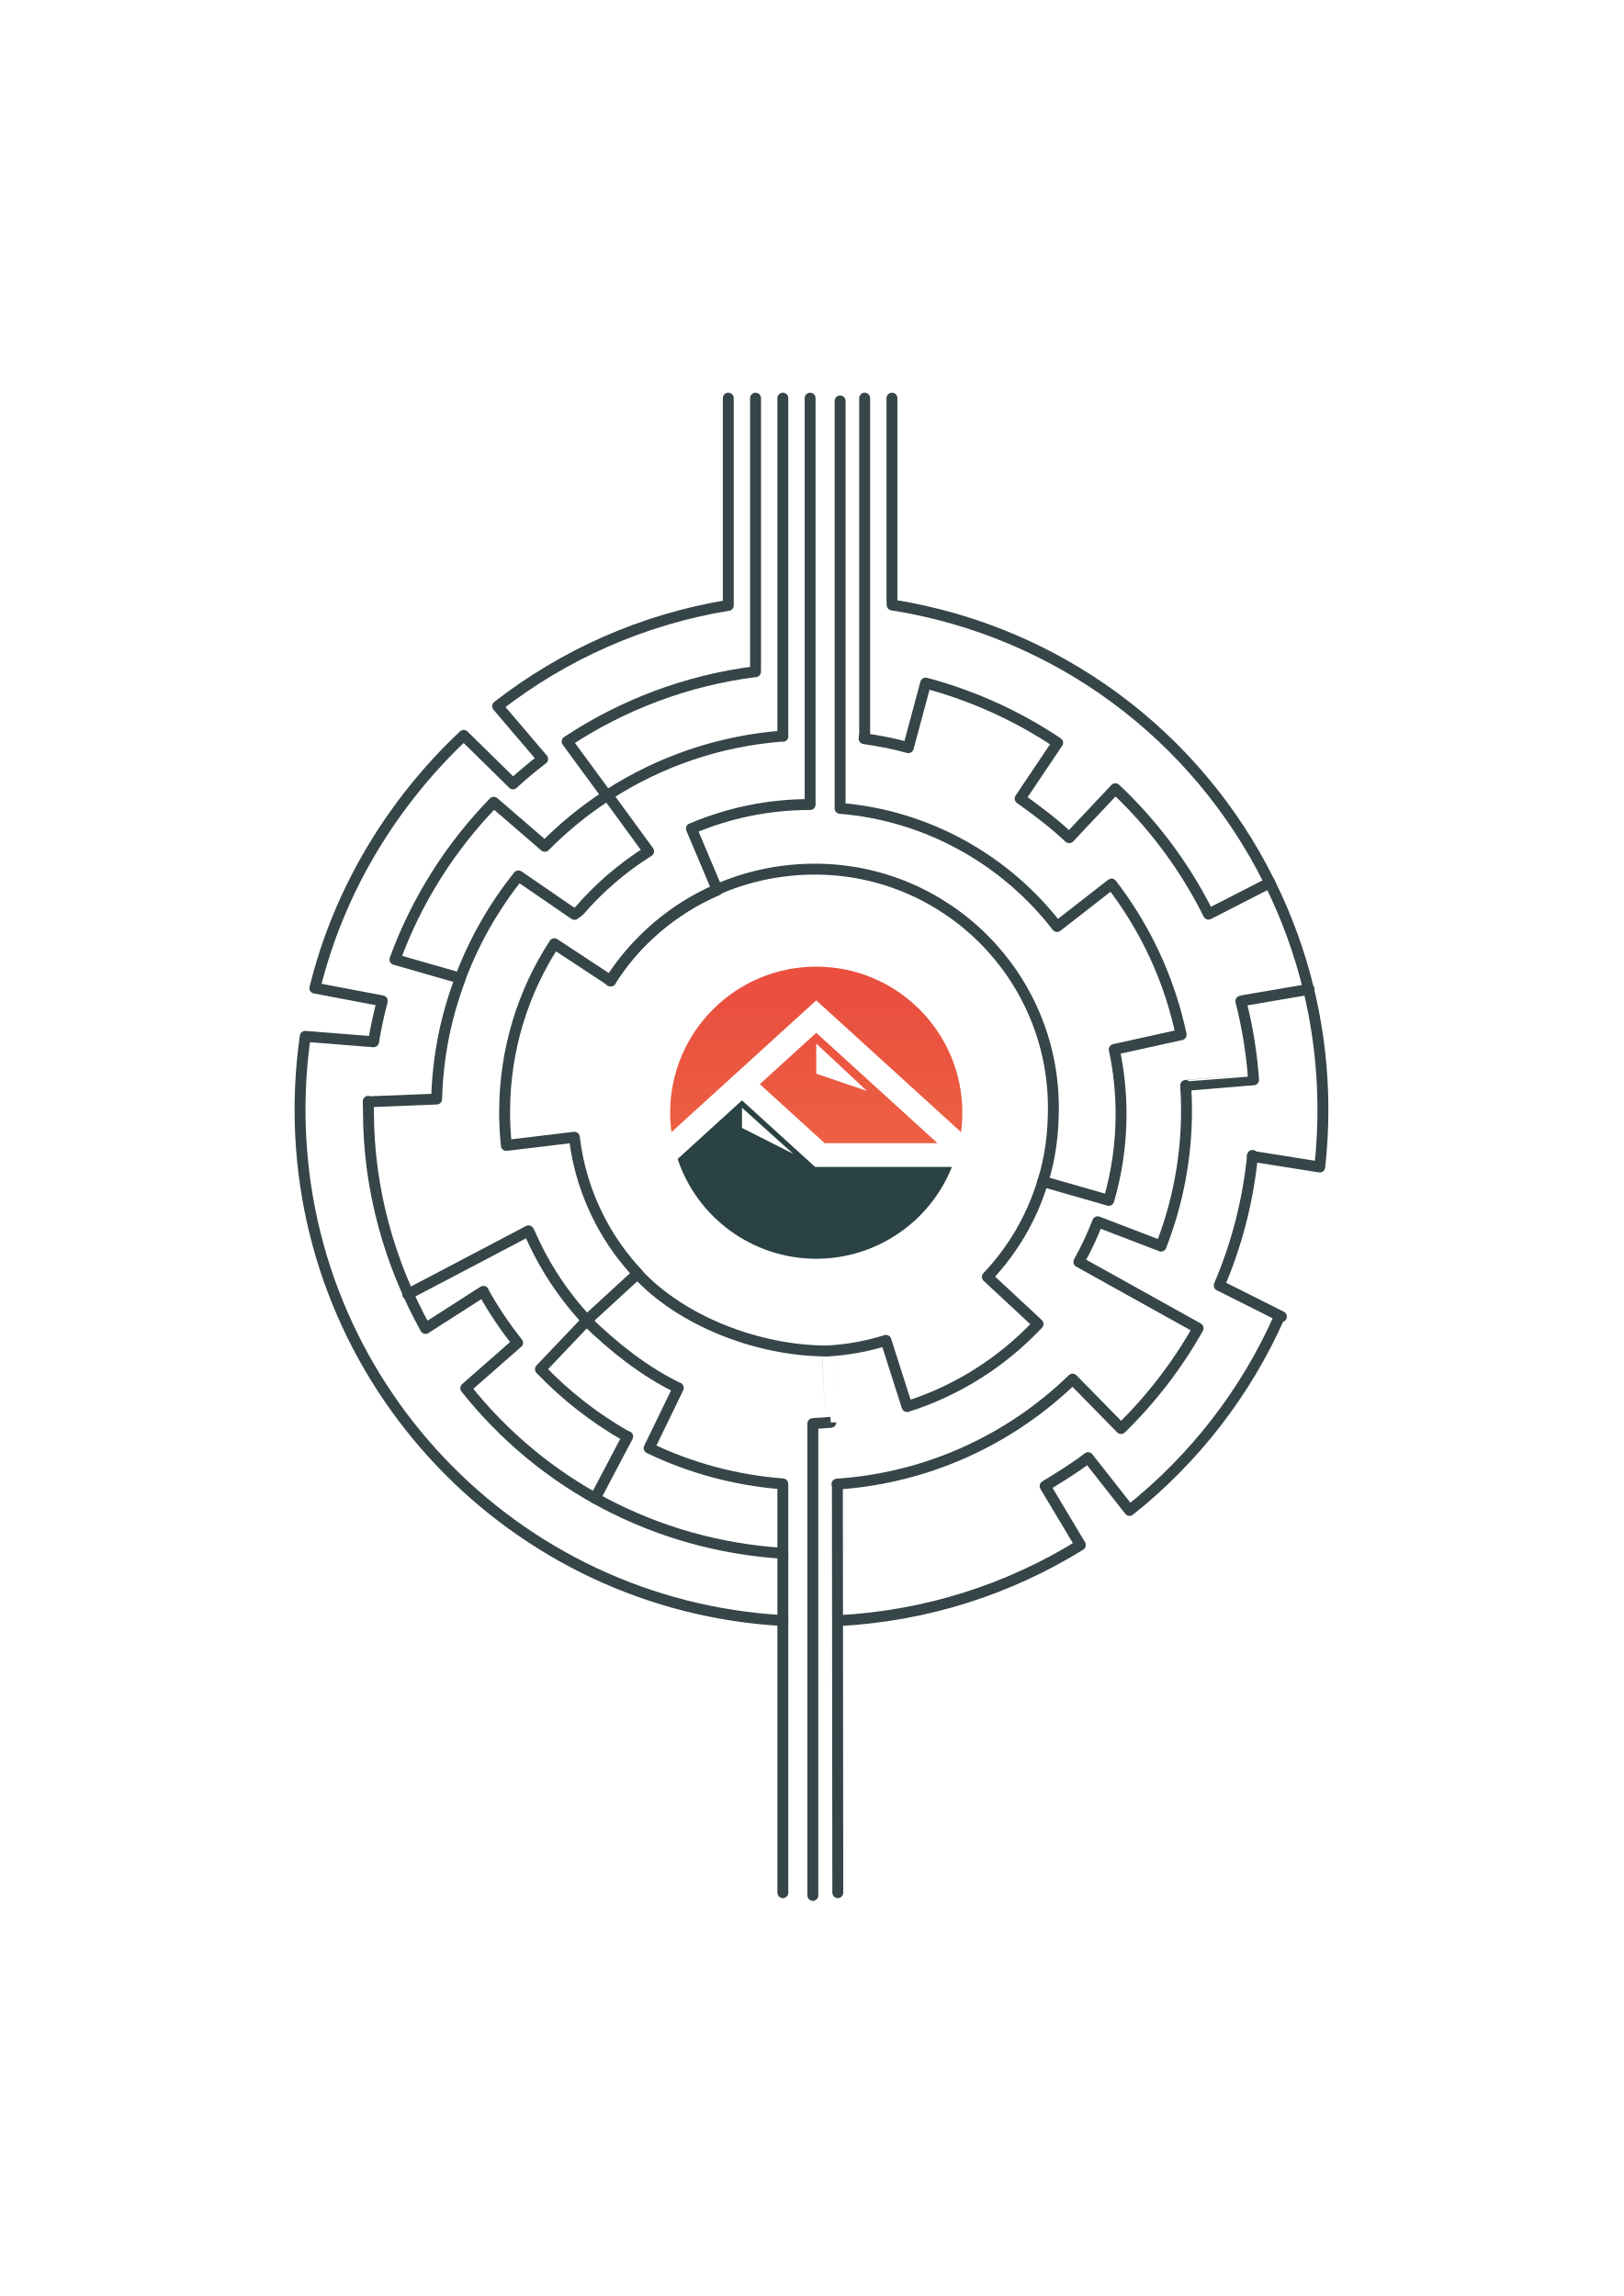
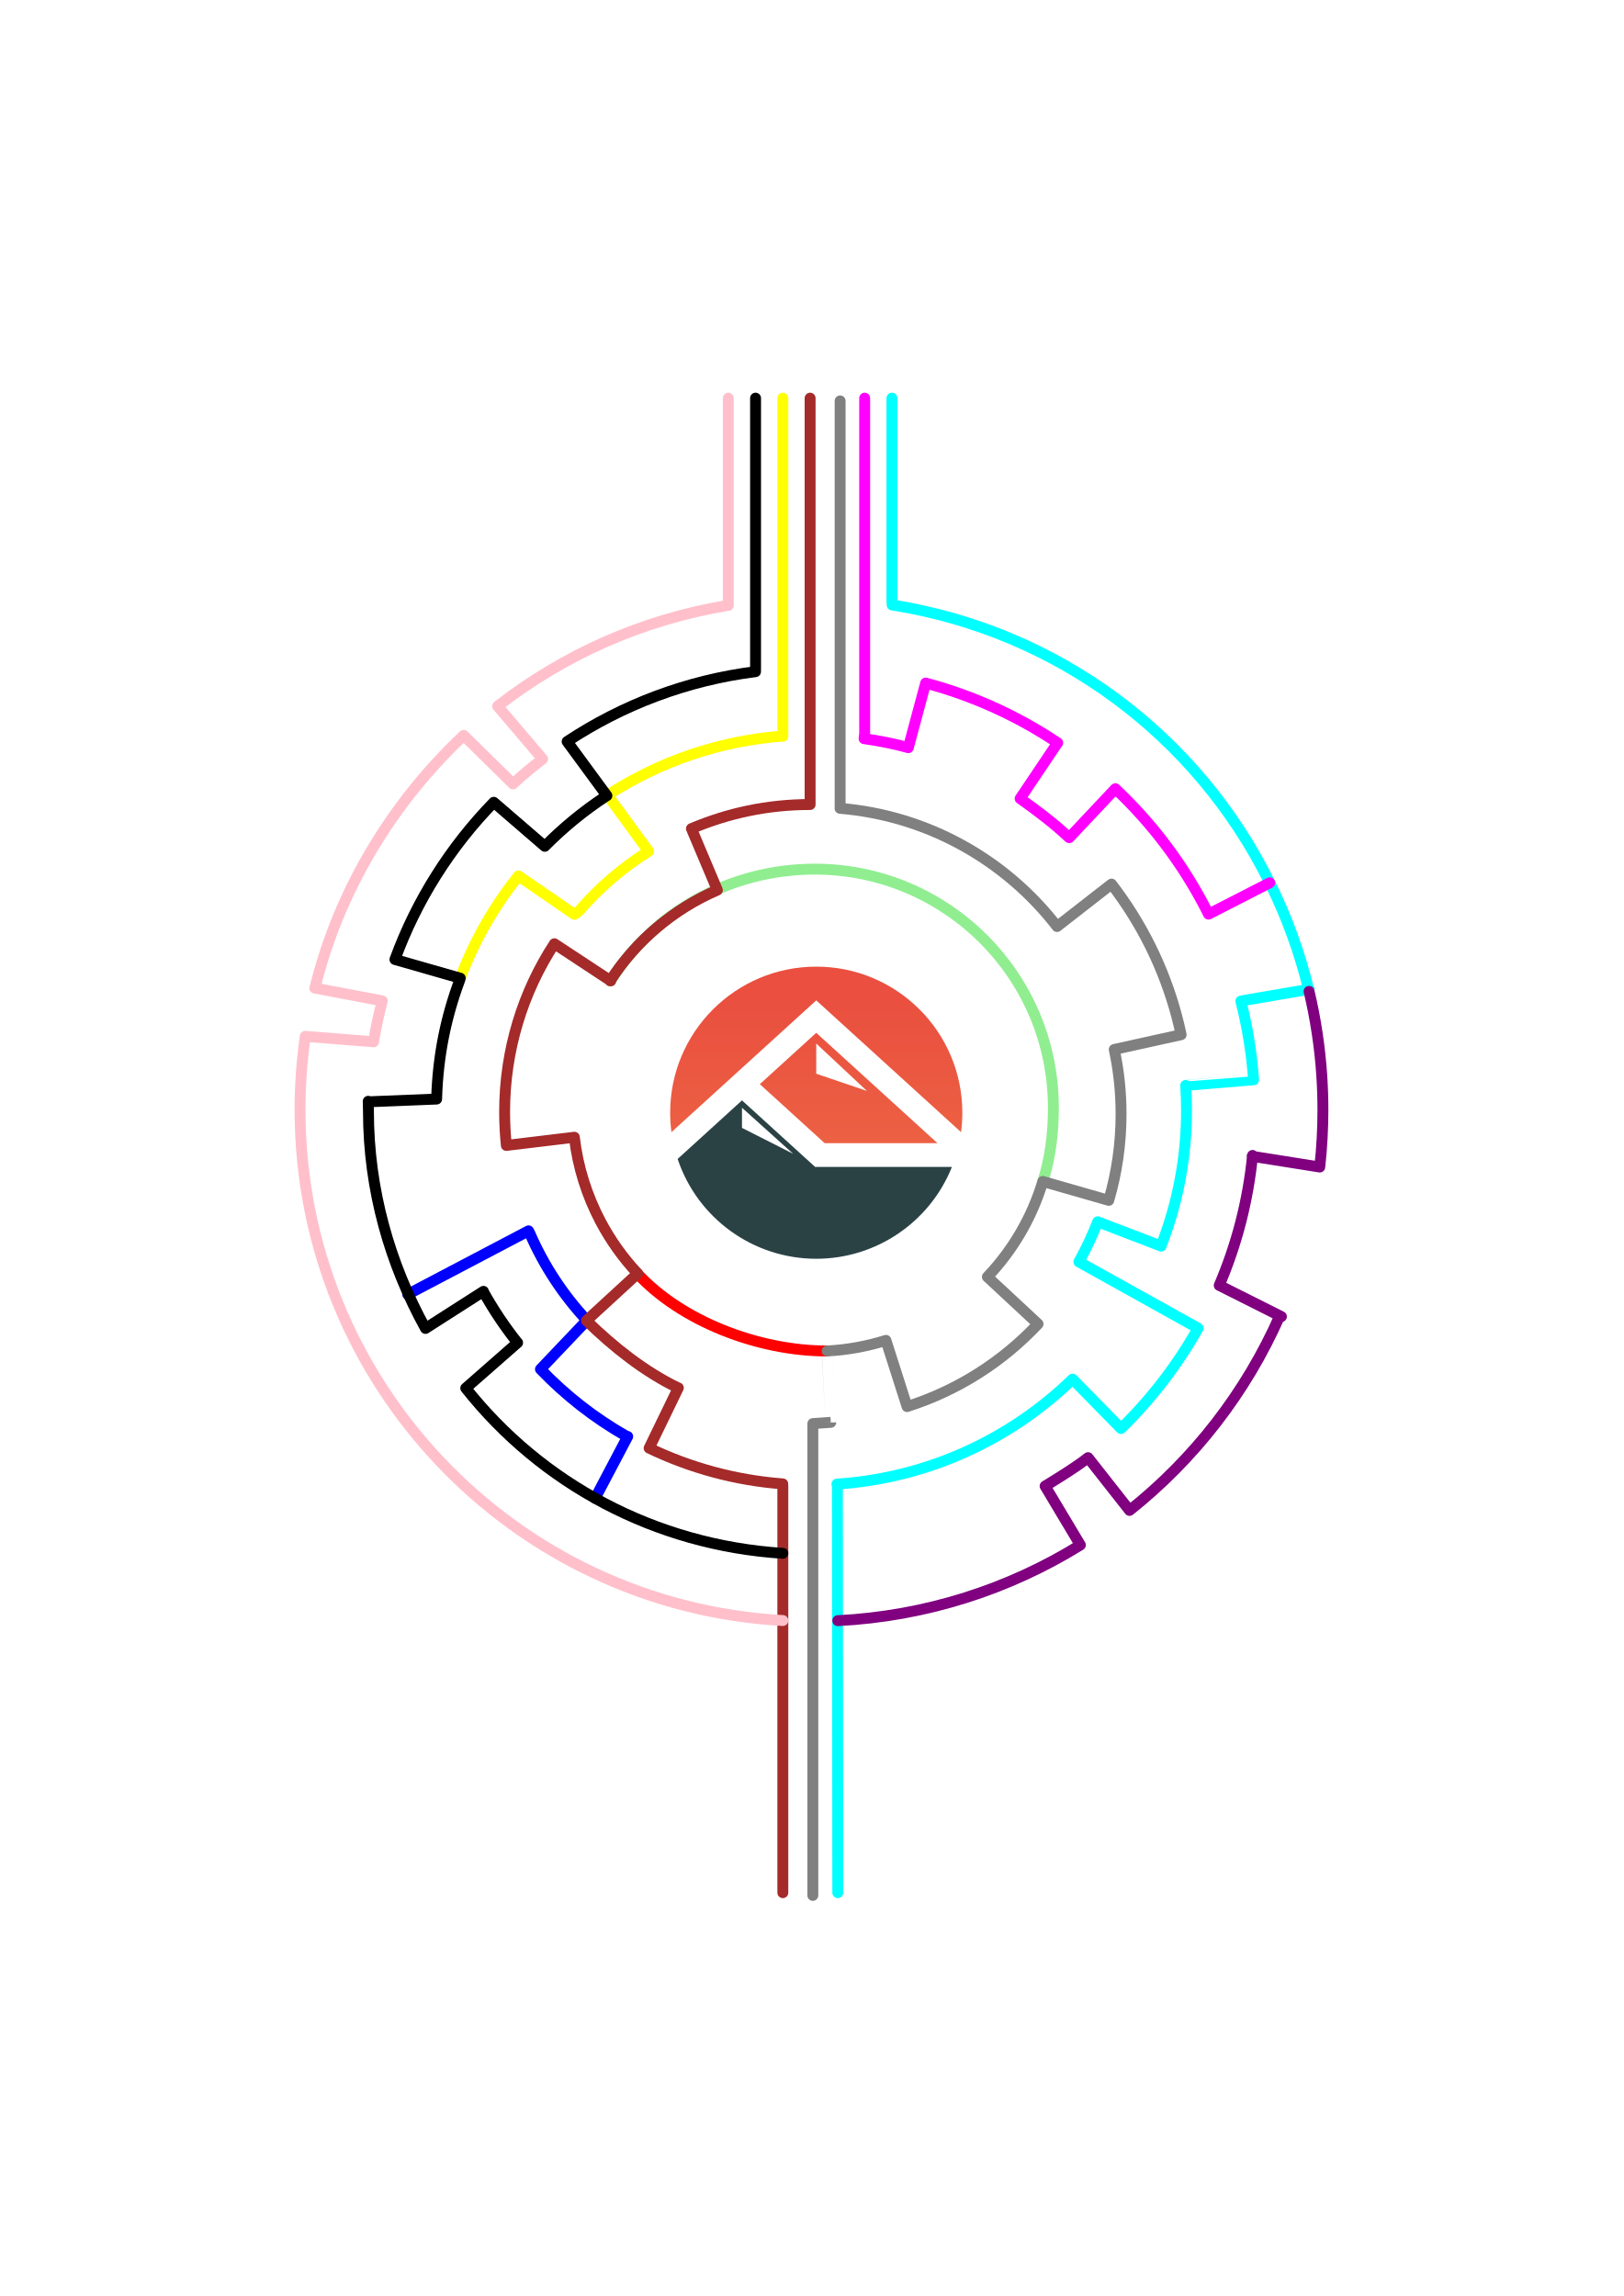
- <svg xmlns="http://www.w3.org/2000/svg" xmlns:xlink="http://www.w3.org/1999/xlink" version="1.1" x="0px" y="0px" width="595.28px" height="841.89px" viewBox="0 0 595.28 841.89" enable-background="new 0 0 595.28 841.89" xml:space="preserve">
+ <svg xmlns="http://www.w3.org/2000/svg" xmlns:xlink="http://www.w3.org/1999/xlink" version="1.1" id="MazeBase" x="0px" y="0px" width="595.28px" height="841.89px" viewBox="0 0 595.28 841.89" enable-background="new 0 0 595.28 841.89" xml:space="preserve">
+   <style>
+ 	path.standartLine {
+ 		fill:none;
+ 		stroke:#364548;
+ 		stroke-width:4;
+ 		stroke-linecap:round;
+ 		stroke-linejoin:round;
+ 		stroke-miterlimit:10;
+ 	}
+ 	path.black {
+ 		stroke:black;
+ 	}
+ 
+ 	path.gray {
+ 		stroke:gray;
+ 	}
+ 	path.red {
+ 		stroke:red;
+ 	}
+ 	path.green {
+ 		stroke:lightGreen;
+ 	}
+ 	path.blue {
+ 		stroke:blue;
+ 	}
+ 	path.brown {
+ 		stroke:brown;
+ 	}
+ 	path.yellow {
+ 		stroke:yellow;
+ 	}
+ 	path.cyan {
+ 		stroke:cyan;
+ 	}
+ 	path.magenta {
+ 		stroke:magenta;
+ 	}
+ 	path.purple {
+ 		stroke:purple;
+ 	}
+ 	path.pink {
+ 		stroke:pink;
+ 	}
+ </style>
  <g id="_x31_2">
-     <path fill="none" stroke="#364548" stroke-width="4" stroke-linecap="round" stroke-linejoin="round" stroke-miterlimit="10" d="   M303.254,495.373c-25.41,0-53.55-11.042-69.532-28.342" />
+     <path class="standartLine red" d="   M303.254,495.373c-25.41,0-53.55-11.042-69.532-28.342" />
  </g>
  <g id="_x39_">
-     <path fill="none" stroke="#364548" stroke-width="4" stroke-linecap="round" stroke-linejoin="round" stroke-miterlimit="10" d="   M223.906,359.657c15.444-24.787,43.45-40.964,74.804-40.964c48.313,0,87.478,39.165,87.478,87.478   c0,9.393-1.132,18.553-3.872,27.034" />
+     <path class="standartLine green" d="   M223.906,359.657c15.444-24.787,43.45-40.964,74.804-40.964c48.313,0,87.478,39.165,87.478,87.478   c0,9.393-1.132,18.553-3.872,27.034" />
  </g>
  <g id="_x31_1">
-     <path fill="none" stroke="#364548" stroke-width="4" stroke-linecap="round" stroke-linejoin="round" stroke-miterlimit="10" d="   M218.194,549.367l11.929-22.64l-0.58-0.166c-11.634-6.627-22.206-14.903-31.399-24.509l0.004-0.002l17.008-17.885l0.084,0.079   c-8.698-9.319-15.83-20.117-20.98-31.976l-0.496-0.943l-44.299,23.29" />
+     <path class="standartLine blue" d="   M218.194,549.367l11.929-22.64l-0.58-0.166c-11.634-6.627-22.206-14.903-31.399-24.509l0.004-0.002l17.008-17.885l0.084,0.079   c-8.698-9.319-15.83-20.117-20.98-31.976l-0.496-0.943l-44.299,23.29" />
  </g>
  <g id="_x31_0">
-     <path fill="none" stroke="#364548" stroke-width="4" stroke-linecap="round" stroke-linejoin="round" stroke-miterlimit="10" d="   M168.919,358.18c5.12-13.476,12.297-25.939,21.148-37.004l0.005,0.004l20.525,14.097l1.71-1.255   c7.339-8.502,15.93-15.893,25.485-21.889l-0.014,0.012l-15.02-20.572l0.412-0.272c18.665-12.016,40.426-19.639,63.822-21.407   L287,270V146" />
+     <path class="standartLine yellow" d="   M168.919,358.18c5.12-13.476,12.297-25.939,21.148-37.004l0.005,0.004l20.525,14.097l1.71-1.255   c7.339-8.502,15.93-15.893,25.485-21.889l-0.014,0.012l-15.02-20.572l0.412-0.272c18.665-12.016,40.426-19.639,63.822-21.407   L287,270V146" />
  </g>
  <g id="_x31_">
-     <path fill="none" stroke="#364548" stroke-width="4" stroke-linecap="round" stroke-linejoin="round" stroke-miterlimit="10" d="   M307.149,694L307,545l-0.165-0.812c33.506-2.246,63.724-16.495,86.392-38.483l-0.002-0.002l17.755,18.095l0.007,0.007   c11.076-10.81,20.614-23.188,28.255-36.777l0.005,0.002l-43.708-24.326l0.005-0.057c2.633-4.666,4.943-9.648,6.898-14.648h-0.001   l23.198,8.897l0.003,0.031c6.042-15.485,9.357-32.154,9.357-49.778c0-3.136-0.105-6.15-0.312-9.15h-0.005   c0,0,24.899-2.066,24.9-2.065c-0.703-9.856-2.285-19.551-4.668-28.842l1.374-0.292l23.662-4.047l-0.195,0.039   c-3.238-13.392-7.913-26.228-13.853-38.325l-0.649-1.31c-26.484-53.314-77.326-91.695-138.182-101.336L327,220v-74" />
+     <path class="standartLine cyan" d="   M307.149,694L307,545l-0.165-0.812c33.506-2.246,63.724-16.495,86.392-38.483l-0.002-0.002l17.755,18.095l0.007,0.007   c11.076-10.81,20.614-23.188,28.255-36.777l0.005,0.002l-43.708-24.326l0.005-0.057c2.633-4.666,4.943-9.648,6.898-14.648h-0.001   l23.198,8.897l0.003,0.031c6.042-15.485,9.357-32.154,9.357-49.778c0-3.136-0.105-6.15-0.312-9.15h-0.005   c0,0,24.899-2.066,24.9-2.065c-0.703-9.856-2.285-19.551-4.668-28.842l1.374-0.292l23.662-4.047l-0.195,0.039   c-3.238-13.392-7.913-26.228-13.853-38.325l-0.649-1.31c-26.484-53.314-77.326-91.695-138.182-101.336L327,220v-74" />
  </g>
  <g id="_x32_">
-     <path fill="none" stroke="#364548" stroke-width="4" stroke-linecap="round" stroke-linejoin="round" stroke-miterlimit="10" d="   M317,146v123l-0.209,1.851c5.533,0.779,11.209,1.888,16.209,3.305v0.002l6.366-23.695c17.448,4.648,33.78,12.126,48.397,21.913   l-0.037,0.001L374,292.824v-0.01c6,4.277,12.407,9.071,17.954,14.322l0.061,0.008l16.894-17.938l0.002-0.003   c13.415,12.639,24.68,27.534,33.189,44.079l0.966,1.915l22.454-11.499" />
+     <path class="standartLine magenta" d="   M317,146v123l-0.209,1.851c5.533,0.779,11.209,1.888,16.209,3.305v0.002l6.366-23.695c17.448,4.648,33.78,12.126,48.397,21.913   l-0.037,0.001L374,292.824v-0.01c6,4.277,12.407,9.071,17.954,14.322l0.061,0.008l16.894-17.938l0.002-0.003   c13.415,12.639,24.68,27.534,33.189,44.079l0.966,1.915l22.454-11.499" />
  </g>
  <g id="_x33_">
-     <path fill="none" stroke="#364548" stroke-width="4" stroke-linecap="round" stroke-linejoin="round" stroke-miterlimit="10" d="   M479.931,363.514c2.367,9.968,3.939,20.245,4.644,30.759c0.282,4.206,0.425,8.45,0.425,12.728c0,7.071-0.391,14.05-1.154,20.918   l-24.789-3.935l0.149-0.319c-1.656,16.767-5.86,32.785-12.22,47.662l0.152,0.065l22.647,11.373l-0.604-0.266   c-12.353,28.05-31.379,52.5-55.067,71.338l-0.073-0.092l-15.136-19.257c-4.918,3.933-15.751,10.424-15.751,10.424l12.921,21.611   l0.004,0.005c-26.078,16.149-56.411,26.082-88.929,27.731" />
+     <path class="standartLine purple" d="   M479.931,363.514c2.367,9.968,3.939,20.245,4.644,30.759c0.282,4.206,0.425,8.45,0.425,12.728c0,7.071-0.391,14.05-1.154,20.918   l-24.789-3.935l0.149-0.319c-1.656,16.767-5.86,32.785-12.22,47.662l0.152,0.065l22.647,11.373l-0.604-0.266   c-12.353,28.05-31.379,52.5-55.067,71.338l-0.073-0.092l-15.136-19.257c-4.918,3.933-15.751,10.424-15.751,10.424l12.921,21.611   l0.004,0.005c-26.078,16.149-56.411,26.082-88.929,27.731" />
  </g>
  <g id="_x34_">
-     <path fill="none" stroke="#364548" stroke-width="4" stroke-linecap="round" stroke-linejoin="round" stroke-miterlimit="10" d="   M308,147v149l-0.033,0.393c32.347,2.695,60.806,19.076,79.571,43.335l-0.004,0.003l19.957-15.558l0.007-0.003   c10.935,14.197,19.159,30.59,23.895,48.404c0.599,2.254,1.143,4.53,1.629,6.828l-0.005-0.002l-24.515,5.421l0.002,0.001   c1.636,7.635,2.496,15.556,2.496,23.679c0,10.987-1.575,21.607-4.512,31.645l-0.007-0.002l-24.174-6.94l0.009,0.003   c-3.983,13.265-11.03,25.204-20.317,34.997l-0.002-0.002l18.554,17.258l0.005,0.005c-12.997,13.852-29.462,24.411-48.009,30.293   l-0.002-0.006l-7.752-24.275l0.002,0.005c-6.855,2.157-14.073,3.493-21.54,3.893c0-0.001,1.338,26.16,1.338,26.16L298,522v173" />
+     <path class="standartLine gray" d="   M308,147v149l-0.033,0.393c32.347,2.695,60.806,19.076,79.571,43.335l-0.004,0.003l19.957-15.558l0.007-0.003   c10.935,14.197,19.159,30.59,23.895,48.404c0.599,2.254,1.143,4.53,1.629,6.828l-0.005-0.002l-24.515,5.421l0.002,0.001   c1.636,7.635,2.496,15.556,2.496,23.679c0,10.987-1.575,21.607-4.512,31.645l-0.007-0.002l-24.174-6.94l0.009,0.003   c-3.983,13.265-11.03,25.204-20.317,34.997l-0.002-0.002l18.554,17.258l0.005,0.005c-12.997,13.852-29.462,24.411-48.009,30.293   l-0.002-0.006l-7.752-24.275l0.002,0.005c-6.855,2.157-14.073,3.493-21.54,3.893c0-0.001,1.338,26.16,1.338,26.16L298,522v173" />
  </g>
  <g id="_x35_">
-     <path fill="none" stroke="#364548" stroke-width="4" stroke-linecap="round" stroke-linejoin="round" stroke-miterlimit="10" d="   M297,146v149c-15.533,0-30.051,3.148-43.51,8.841l9.51,22.532v0.004c-16,6.89-29.837,18.572-39.318,33.279l0.223,0.002   l-20.653-13.606l-0.002-0.002C191.709,363.715,185,385.042,185,407.718c0,4.075,0.217,8.282,0.639,12.282h0.001l24.93-3h-0.003   c1.264,10.936,4.6,21.42,9.612,30.902c3.696,6.992,8.303,13.44,13.662,19.12l-0.119,0.009L215,484.241v0.003   c10,9.743,21.304,18.729,33.57,24.645l0.119-0.001l-10.705,22.095l-0.004,0.003c15.017,7.222,31.548,11.796,48.987,13.118L287,545   v149" />
+     <path class="standartLine brown" d="   M297,146v149c-15.533,0-30.051,3.148-43.51,8.841l9.51,22.532v0.004c-16,6.89-29.837,18.572-39.318,33.279l0.223,0.002   l-20.653-13.606l-0.002-0.002C191.709,363.715,185,385.042,185,407.718c0,4.075,0.217,8.282,0.639,12.282h0.001l24.93-3h-0.003   c1.264,10.936,4.6,21.42,9.612,30.902c3.696,6.992,8.303,13.44,13.662,19.12l-0.119,0.009L215,484.241v0.003   c10,9.743,21.304,18.729,33.57,24.645l0.119-0.001l-10.705,22.095l-0.004,0.003c15.017,7.222,31.548,11.796,48.987,13.118L287,545   v149" />
  </g>
  <g id="_x36_">
</g>
  <g id="_x37_">
-     <path fill="none" stroke="#364548" stroke-width="4" stroke-linecap="round" stroke-linejoin="round" stroke-miterlimit="10" d="   M287,594.211c-98.669-5.447-177-87.251-177-187.281c0-9.12,0.651-17.93,1.909-26.93h0.002l25.039,2h-0.003   c0.822-5,1.897-10,3.213-15h0.003l-24.756-4.706l0.062-0.073c8.85-36.057,28.53-68.086,54.53-92.566v-0.001l18.089,17.767   l-0.038-0.002c3.498-3.191,7.119-6.232,10.887-9.112l-0.006,0.003l-16.471-19.363l-0.009-0.009   c24.154-18.796,53.028-31.811,84.546-36.968L267,222v-76" />
+     <path class="standartLine pink" d="   M287,594.211c-98.669-5.447-177-87.251-177-187.281c0-9.12,0.651-17.93,1.909-26.93h0.002l25.039,2h-0.003   c0.822-5,1.897-10,3.213-15h0.003l-24.756-4.706l0.062-0.073c8.85-36.057,28.53-68.086,54.53-92.566v-0.001l18.089,17.767   l-0.038-0.002c3.498-3.191,7.119-6.232,10.887-9.112l-0.006,0.003l-16.471-19.363l-0.009-0.009   c24.154-18.796,53.028-31.811,84.546-36.968L267,222v-76" />
  </g>
  <g id="_x38_">
-     <path fill="none" stroke="#364548" stroke-width="4" stroke-linecap="round" stroke-linejoin="round" stroke-miterlimit="10" d="   M287,569.564C240.032,566.569,198.488,544,170.755,509h0.006l18.998-16.669l-0.007,0.047c-4.657-5.865-8.844-12.094-12.507-18.681   l-0.008-0.186L156,487.099v0.008c-13-23.527-20.921-50.684-20.921-79.607c0-1.231-0.079-2.458-0.079-3.682v0.188L160.07,403h-0.001   c0.475-16,3.415-29.952,8.432-43.515l0.241-0.804l-23.948-6.86l-0.003-0.001c7.938-21.766,20.397-41.357,36.24-57.638   c0,0,18.701,16.14,18.701,16.14l-0.002-0.002c6.767-6.843,14.247-12.979,22.32-18.287l0.447-0.269l-14.577-19.86l-0.001-0.002   c20.291-13.432,43.772-22.431,69.064-25.617L277,245v-99" />
+     <path class="standartLine black" d="   M287,569.564C240.032,566.569,198.488,544,170.755,509h0.006l18.998-16.669l-0.007,0.047c-4.657-5.865-8.844-12.094-12.507-18.681   l-0.008-0.186L156,487.099v0.008c-13-23.527-20.921-50.684-20.921-79.607c0-1.231-0.079-2.458-0.079-3.682v0.188L160.07,403h-0.001   c0.475-16,3.415-29.952,8.432-43.515l0.241-0.804l-23.948-6.86l-0.003-0.001c7.938-21.766,20.397-41.357,36.24-57.638   c0,0,18.701,16.14,18.701,16.14l-0.002-0.002c6.767-6.843,14.247-12.979,22.32-18.287l0.447-0.269l-14.577-19.86l-0.001-0.002   c20.291-13.432,43.772-22.431,69.064-25.617L277,245v-99" />
  </g>
  <g id="clock3">
</g>
  <g id="clock2">
</g>
  <g id="clock1">
</g>
  <g id="logo">
    <g>
      <defs>
        <path id="SVGID_1_" d="M299.249,382.636v11.068l18.587,6.328L299.249,382.636z M298.174,379.688l0.074-0.067l0.501-0.455     l0.5-0.456l44.446,40.452h-41.371l-23.76-21.625l18.342-16.694L298.174,379.688z M352.336,415.133     c0.314-2.363,0.471-4.746,0.471-7.131c0-29.579-23.978-53.557-53.557-53.557c-29.579,0-53.557,23.978-53.557,53.557     c0,2.385,0.156,4.768,0.471,7.131l53.087-48.318L352.336,415.133z" />
      </defs>
      <clipPath id="SVGID_2_">
        <use xlink:href="#SVGID_1_" overflow="visible" />
      </clipPath>
      <linearGradient id="SVGID_3_" gradientUnits="userSpaceOnUse" x1="299.249" y1="365.942" x2="299.249" y2="418.382">
        <stop offset="0" style="stop-color:#EA4F3F" />
        <stop offset="1" style="stop-color:#EC6043" />
      </linearGradient>
      <rect x="245.691" y="354.445" clip-path="url(#SVGID_2_)" fill="url(#SVGID_3_)" width="107.115" height="64.717" />
    </g>
    <path fill-rule="evenodd" clip-rule="evenodd" fill="#2B4245" d="M270.954,404.462l-0.906,0.825l-21.617,19.674   c7.268,21.8,27.734,36.598,50.817,36.598c21.978,0,41.653-13.418,49.748-33.681h-50.164l-26.804-24.395l-0.299,0.272l-0.299,0.272   L270.954,404.462z M272.021,406.179l18.762,16.895l-18.762-9.508L272.021,406.179z" />
  </g>
  <g id="logo1">
</g>
  <g id="logo2">
</g>
  <g id="logo3">
</g>
</svg>
